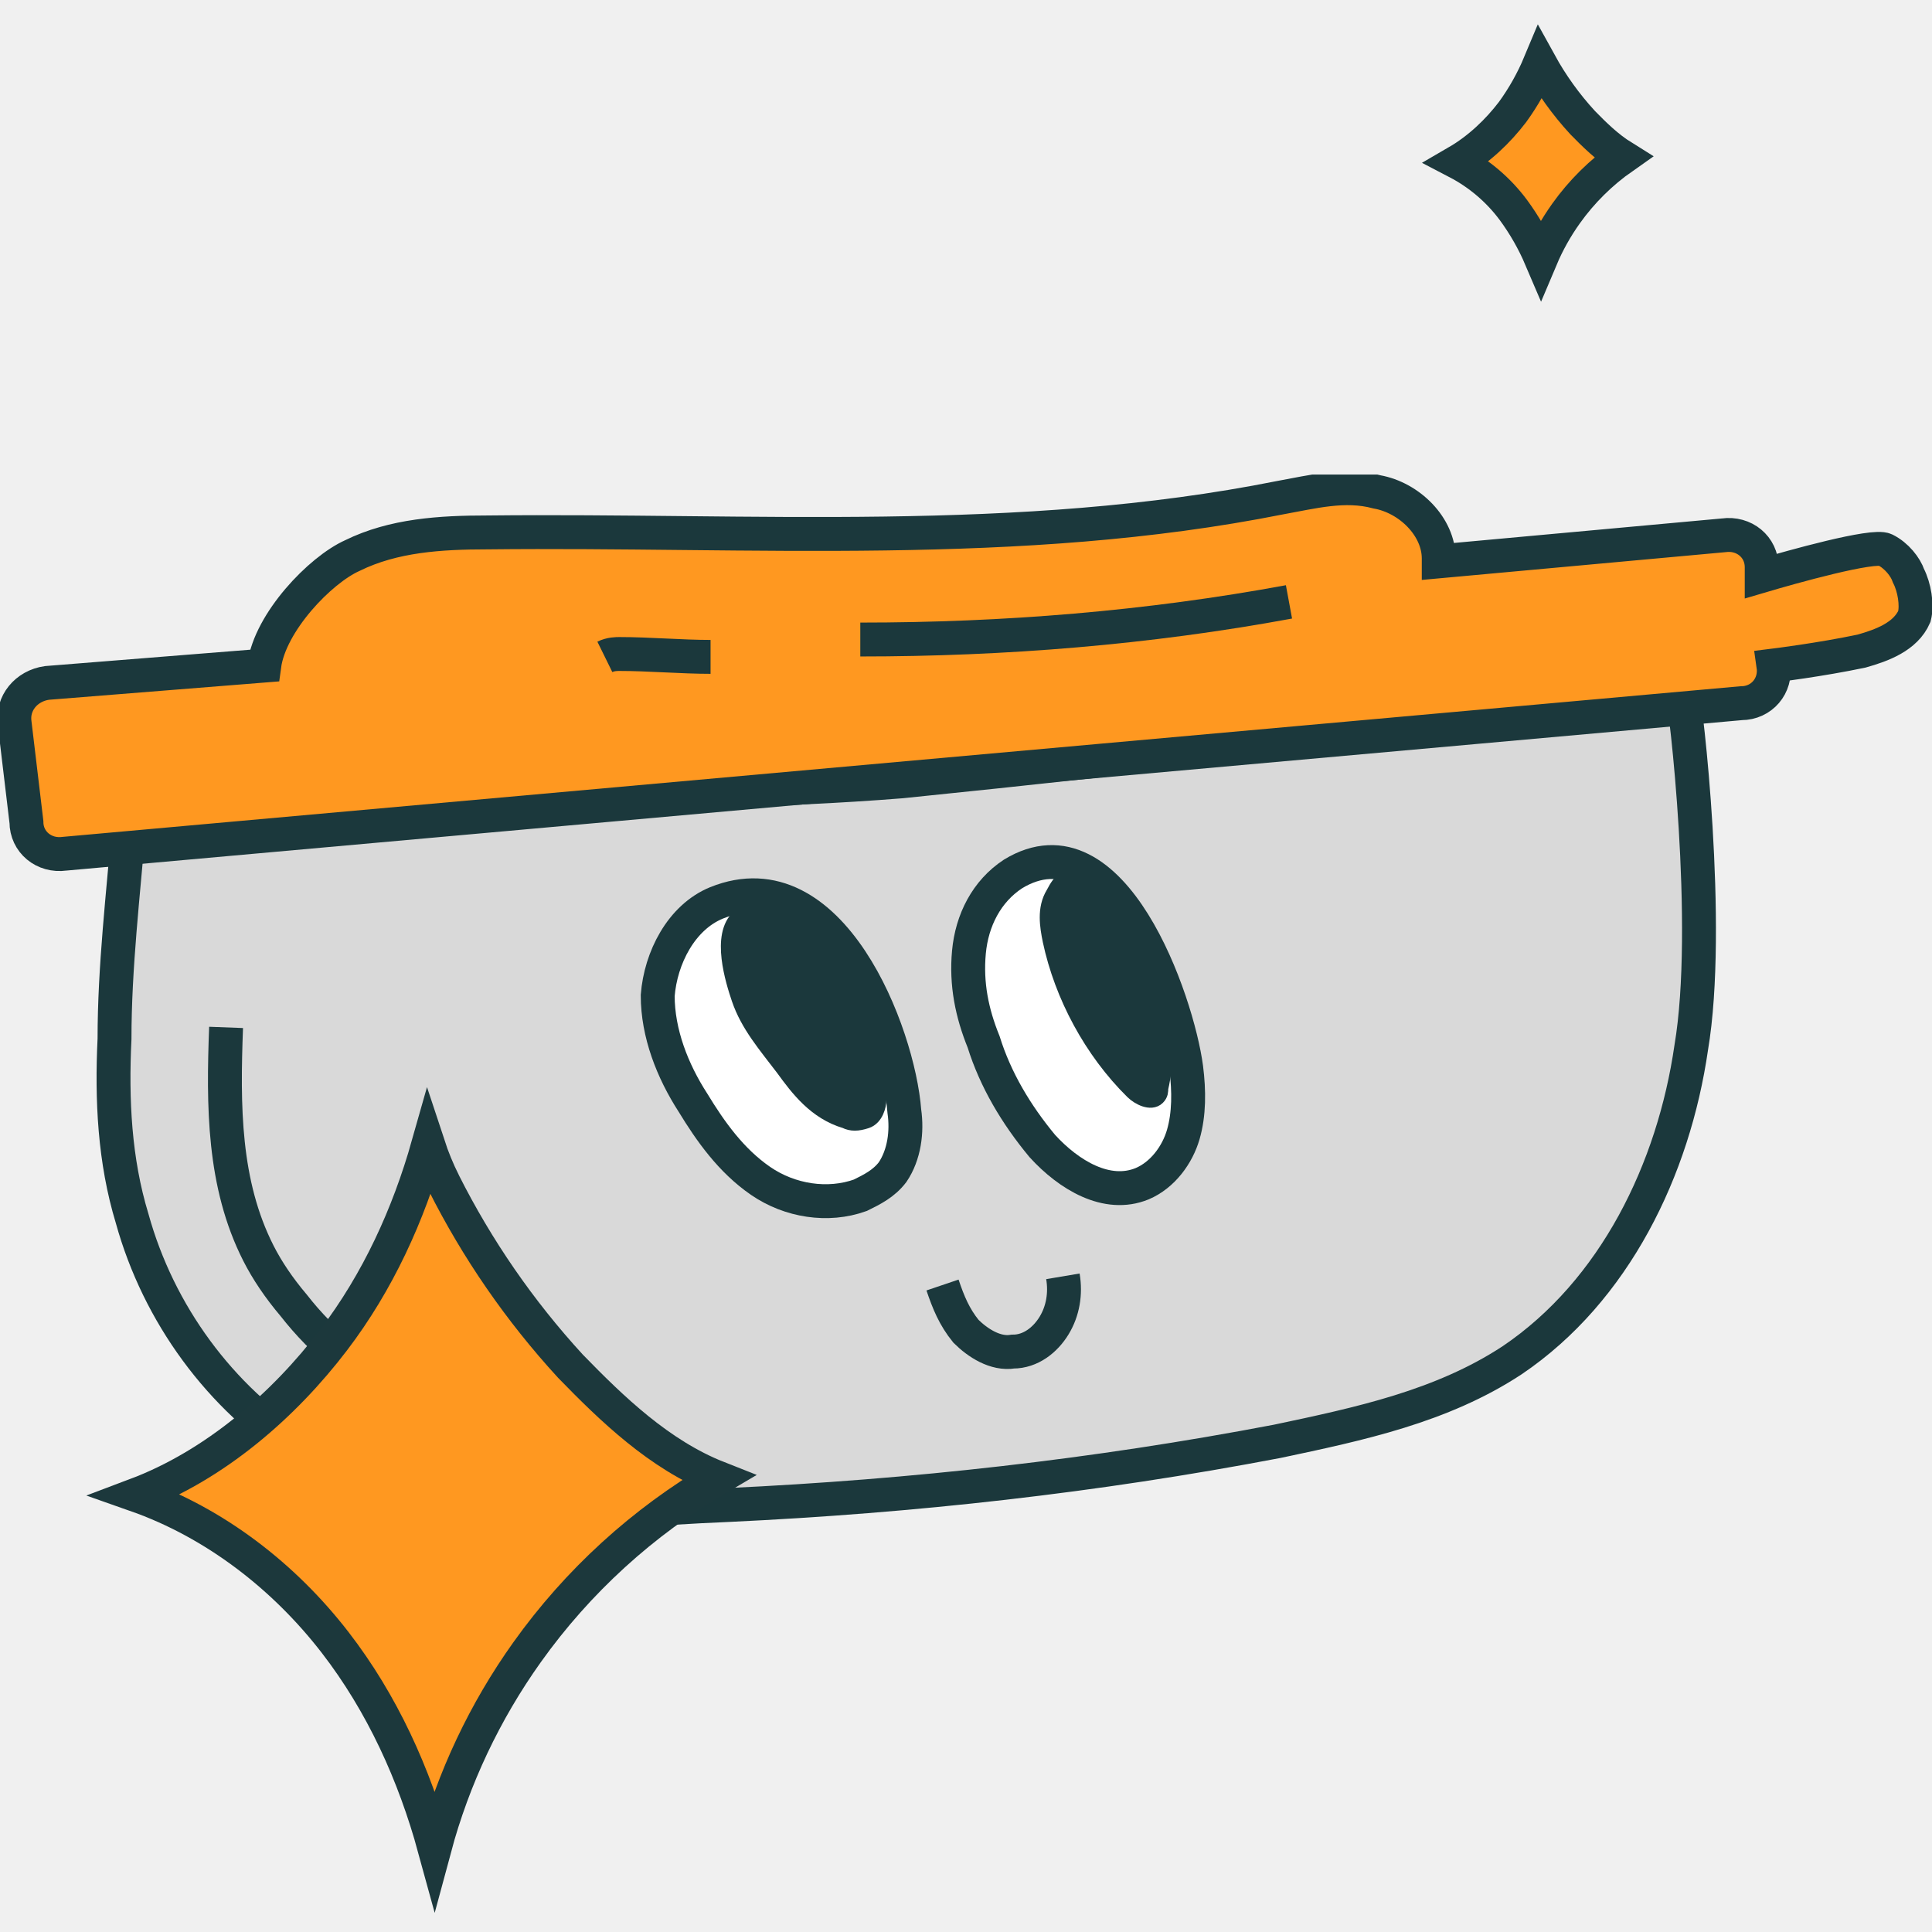
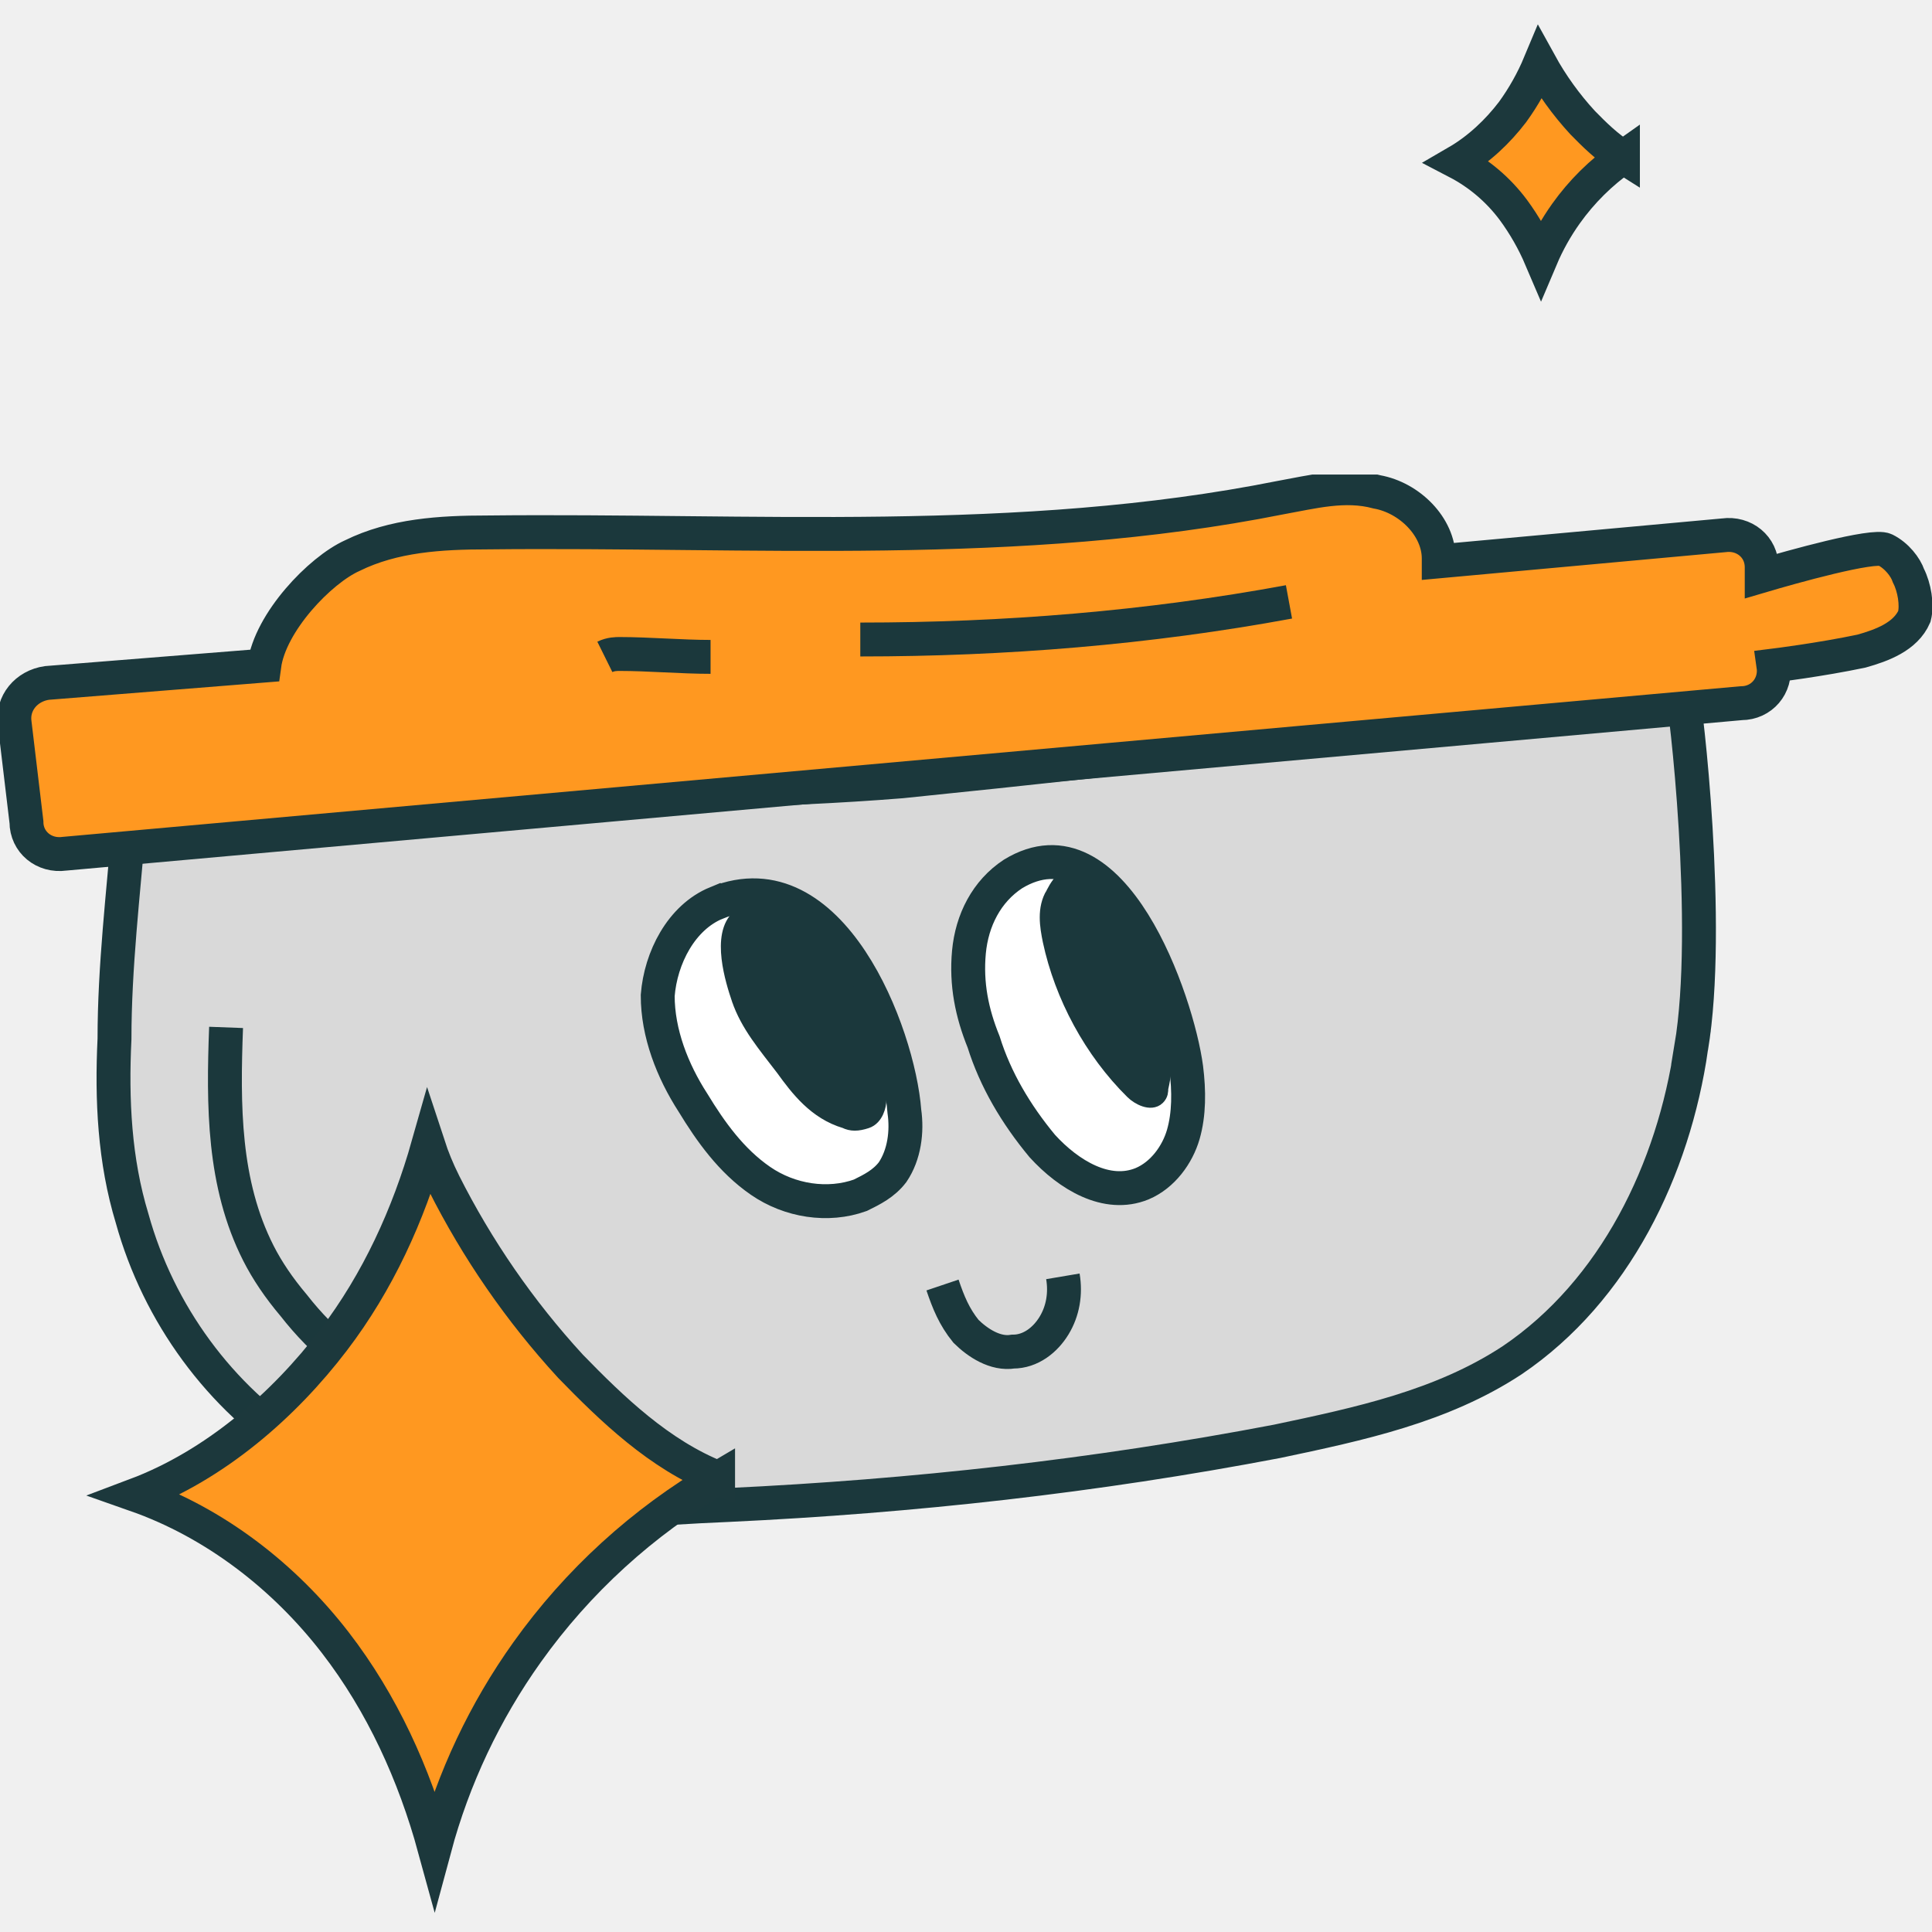
- <svg xmlns="http://www.w3.org/2000/svg" width="114" height="114" viewBox="0 0 114 114" fill="none">
-   <g clip-path="url(#clip0_521_591)">
-     <path d="M99.793 61.818C98.754 68.992 95.289 76.165 89.225 80.264C85.067 82.997 80.216 84.022 75.365 85.047C64.623 87.097 53.881 88.292 42.967 88.805C34.304 89.146 25.641 90.683 17.845 85.559C12.994 82.485 9.356 77.532 7.796 71.895C6.757 68.479 6.584 64.893 6.757 61.306C6.757 57.036 7.277 52.766 7.623 48.496C22.349 46.276 38.289 47.3 53.188 46.105C68.261 44.568 83.161 42.859 98.061 40.639C98.407 40.639 99.1 40.639 99.273 40.981C99.447 41.322 101.006 54.645 99.793 61.818Z" fill="#D9D9D9" stroke="#1B383C" stroke-width="2" stroke-miterlimit="10" />
-     <path d="M112.614 33.978C112.961 34.661 113.134 35.686 112.961 36.369C112.441 37.565 111.055 38.077 109.842 38.419C107.416 38.931 104.644 39.273 104.644 39.273C104.818 40.468 103.951 41.493 102.739 41.493L3.812 50.375C2.599 50.545 1.559 49.691 1.559 48.496L0.866 42.689C0.693 41.493 1.559 40.468 2.772 40.297L15.593 39.273C15.939 36.711 18.885 33.636 20.79 32.782C23.216 31.587 25.988 31.416 28.76 31.416C44.353 31.245 60.119 32.441 75.538 29.366C77.444 29.025 79.35 28.512 81.255 29.025C83.161 29.366 84.894 31.074 84.894 32.953C84.894 32.953 84.894 32.953 84.894 33.124L101.699 31.587C102.912 31.416 103.951 32.27 103.951 33.466V33.978C105.684 33.466 110.535 32.099 111.228 32.441C111.921 32.782 112.441 33.466 112.614 33.978Z" fill="#FF9820" stroke="#1B383C" stroke-width="2" stroke-miterlimit="10" />
-     <path d="M59.772 51.57C58.213 52.595 57.347 54.303 57.173 56.182C57 58.061 57.347 59.769 58.04 61.477C58.733 63.697 59.946 65.747 61.505 67.625C63.064 69.333 65.316 70.7 67.395 69.846C68.608 69.333 69.475 68.138 69.821 66.942C70.168 65.747 70.168 64.38 69.994 63.014C69.475 59.085 65.663 47.983 59.772 51.57Z" fill="white" stroke="#1B383C" stroke-width="2" stroke-miterlimit="10" />
-     <path d="M42.274 53.278C40.195 54.132 38.982 56.523 38.809 58.744C38.809 60.964 39.675 63.185 40.888 65.063C41.927 66.771 43.14 68.479 44.872 69.675C46.605 70.871 48.857 71.212 50.763 70.529C51.456 70.187 52.149 69.846 52.669 69.163C53.362 68.138 53.535 66.771 53.362 65.576C53.015 60.964 49.031 50.545 42.274 53.278Z" fill="white" stroke="#1B383C" stroke-width="2" stroke-miterlimit="10" />
-     <path d="M43.66 58.915C44.179 60.452 45.219 61.647 46.258 63.014C47.125 64.209 48.164 65.576 49.897 66.088C50.243 66.259 50.59 66.259 51.11 66.088C51.629 65.917 51.803 65.234 51.803 64.893C52.149 62.501 51.803 59.939 50.763 57.89C50.243 56.694 49.55 55.499 48.337 54.645C47.471 53.962 44.873 53.108 43.66 54.132C42.447 55.157 43.313 57.89 43.66 58.915Z" fill="#1B383C" stroke="#1B383C" stroke-miterlimit="10" />
-     <path d="M62.198 52.766C61.678 53.62 61.851 54.645 62.024 55.499C62.717 58.744 64.45 61.989 66.875 64.38C67.222 64.722 67.915 65.063 68.261 64.722C68.435 64.551 68.435 64.38 68.435 64.209C69.128 61.306 68.088 58.231 67.222 55.328C66.529 53.791 63.93 49.35 62.198 52.766Z" fill="#1B383C" stroke="#1B383C" stroke-miterlimit="10" />
-     <path d="M55.614 75.824C55.961 76.849 56.307 77.703 57 78.556C57.693 79.24 58.733 79.923 59.772 79.752C60.812 79.752 61.678 79.069 62.198 78.215C62.718 77.361 62.891 76.336 62.718 75.311" stroke="#1B383C" stroke-width="2" stroke-miterlimit="10" />
-     <path d="M13.34 60.623C13.167 65.234 13.167 69.846 15.246 73.945C15.766 74.97 16.459 75.995 17.325 77.019C19.058 79.24 21.31 81.118 23.909 82.143" stroke="#1B383C" stroke-width="2" stroke-miterlimit="10" />
-     <path d="M76.058 35.515C67.742 37.052 59.252 37.736 50.763 37.736" stroke="#1B383C" stroke-width="2" stroke-miterlimit="10" />
-     <path d="M35.69 38.76C36.036 38.59 36.383 38.59 36.556 38.59C38.289 38.59 40.194 38.76 41.927 38.76" stroke="#1B383C" stroke-width="2" stroke-miterlimit="10" />
+ <svg xmlns="http://www.w3.org/2000/svg" width="114" height="114" fill="none">
+   <g clip-path="url(#a)" stroke="#1B383C" stroke-miterlimit="10">
+     <path d="M99.793 61.818c-1.04 7.174-4.505 14.347-10.568 18.446-4.158 2.733-9.009 3.758-13.86 4.782-10.742 2.05-21.483 3.245-32.398 3.758-8.663.342-17.325 1.879-25.122-3.245-4.851-3.074-8.489-8.028-10.049-13.664-1.04-3.416-1.213-7.003-1.04-10.59 0-4.27.52-8.54.866-12.81 14.726-2.22 30.666-1.196 45.565-2.391 15.073-1.537 29.973-3.245 44.872-5.465.346 0 1.04 0 1.213.342.173.342 1.732 13.664.52 20.837Z" fill="#D9D9D9" stroke-width="2" />
+     <path d="M112.614 33.978c.347.683.52 1.708.347 2.391-.52 1.196-1.906 1.708-3.119 2.05-2.426.512-5.198.854-5.198.854.174 1.196-.693 2.22-1.905 2.22L3.812 50.375c-1.213.171-2.252-.683-2.252-1.879l-.693-5.807c-.173-1.196.693-2.22 1.906-2.391l12.821-1.025c.346-2.562 3.292-5.636 5.197-6.49 2.426-1.196 5.198-1.366 7.97-1.366 15.593-.171 31.359 1.025 46.778-2.05 1.906-.342 3.812-.854 5.717-.342 1.906.342 3.638 2.05 3.638 3.928v.171l16.805-1.537c1.213-.171 2.252.683 2.252 1.879v.512c1.733-.512 6.584-1.879 7.277-1.537.693.342 1.213 1.025 1.386 1.537Z" fill="#FF9820" stroke-width="2" />
+     <path d="M59.772 51.57c-1.559 1.025-2.425 2.733-2.599 4.612-.173 1.879.173 3.587.866 5.295.693 2.22 1.906 4.27 3.465 6.149 1.559 1.708 3.812 3.074 5.891 2.22 1.213-.512 2.079-1.708 2.426-2.904.346-1.196.346-2.562.173-3.928-.52-3.928-4.331-15.03-10.222-11.444ZM42.274 53.278c-2.079.854-3.292 3.245-3.465 5.465 0 2.22.866 4.441 2.079 6.32 1.04 1.708 2.252 3.416 3.985 4.612 1.732 1.196 3.985 1.537 5.891.854.693-.342 1.386-.683 1.906-1.366.693-1.025.866-2.391.693-3.587-.346-4.612-4.331-15.03-11.088-12.297Z" fill="#fff" stroke-width="2" />
+     <path d="M43.66 58.915c.52 1.537 1.559 2.733 2.599 4.099.866 1.196 1.906 2.562 3.638 3.074.346.171.693.171 1.213 0 .52-.171.693-.854.693-1.196.346-2.391 0-4.953-1.04-7.003-.52-1.196-1.213-2.391-2.426-3.245-.866-.683-3.465-1.537-4.678-.512-1.213 1.025-.346 3.758 0 4.782ZM62.198 52.766c-.52.854-.346 1.879-.173 2.733.693 3.245 2.426 6.49 4.851 8.882.346.342 1.04.683 1.386.342.173-.171.173-.342.173-.512.693-2.904-.346-5.978-1.213-8.882-.693-1.537-3.292-5.978-5.024-2.562Z" fill="#1B383C" />
+     <path d="M55.614 75.824c.346 1.025.693 1.879 1.386 2.733.693.683 1.732 1.366 2.772 1.196 1.04 0 1.906-.683 2.425-1.537.52-.854.693-1.879.52-2.904M13.34 60.623c-.173 4.612-.173 9.223 1.906 13.322.52 1.025 1.213 2.05 2.079 3.074 1.732 2.22 3.985 4.099 6.584 5.124M76.058 35.515c-8.316 1.537-16.805 2.22-25.295 2.22M35.69 38.76c.346-.171.693-.171.866-.171 1.732 0 3.638.171 5.371.171" stroke-width="2" />
  </g>
-   <path d="M95.764 9.272C94.466 10.181 93.329 11.304 92.406 12.599C91.815 13.427 91.319 14.314 90.927 15.243C90.497 14.235 89.95 13.276 89.295 12.385L89.295 12.385L89.291 12.38C88.407 11.194 87.271 10.235 85.977 9.56C87.277 8.805 88.389 7.737 89.24 6.623L89.248 6.613L89.255 6.603C89.904 5.708 90.443 4.745 90.865 3.734C91.558 4.992 92.401 6.165 93.376 7.225L93.387 7.237L93.397 7.247C94.046 7.911 94.825 8.688 95.764 9.272Z" fill="#FF9820" stroke="#1C383C" stroke-width="2" />
-   <path d="M42.372 87.205C37.933 89.8 34.09 93.302 31.105 97.487C28.598 101.001 26.752 104.919 25.641 109.052C24.449 104.699 22.558 100.515 19.771 96.909C16.776 93.033 12.688 89.855 8.016 88.213C12.697 86.449 16.751 82.918 19.683 79.07C22.301 75.633 24.101 71.681 25.267 67.564C25.517 68.324 25.822 69.067 26.182 69.788L26.183 69.791C28.158 73.716 30.67 77.354 33.648 80.601L33.658 80.612L33.668 80.622C36.103 83.125 38.908 85.84 42.372 87.205Z" fill="#FF9820" stroke="#1C383C" stroke-width="2" />
+   <path d="M95.764 9.272a13.952 13.952 0 0 0-3.358 3.327 13.834 13.834 0 0 0-1.479 2.644 14.281 14.281 0 0 0-1.631-2.858l-.004-.005a9.766 9.766 0 0 0-3.315-2.82c1.3-.755 2.412-1.822 3.263-2.936l.008-.01.007-.01a14.238 14.238 0 0 0 1.61-2.869 17.906 17.906 0 0 0 2.511 3.491l.01.011.011.011c.649.664 1.428 1.44 2.367 2.025ZM42.372 87.205c-4.439 2.595-8.282 6.097-11.267 10.282-2.507 3.514-4.352 7.432-5.463 11.565-1.192-4.353-3.084-8.537-5.87-12.143-2.995-3.876-7.083-7.054-11.756-8.696 4.681-1.763 8.736-5.295 11.667-9.143 2.618-3.437 4.418-7.389 5.585-11.506.249.76.555 1.503.914 2.224l.001.003a47.727 47.727 0 0 0 7.465 10.81l.01.011.01.011c2.434 2.503 5.24 5.218 8.704 6.583Z" fill="#FF9820" stroke="#1C383C" stroke-width="2" />
  <defs>
-     <clipPath id="clip0_521_591">
-       <rect width="114" height="62" fill="white" transform="translate(0 28)" />
+     <clipPath id="a">
+       <path fill="#fff" transform="translate(0 28)" d="M0 0h114v62H0z" />
    </clipPath>
  </defs>
</svg>
